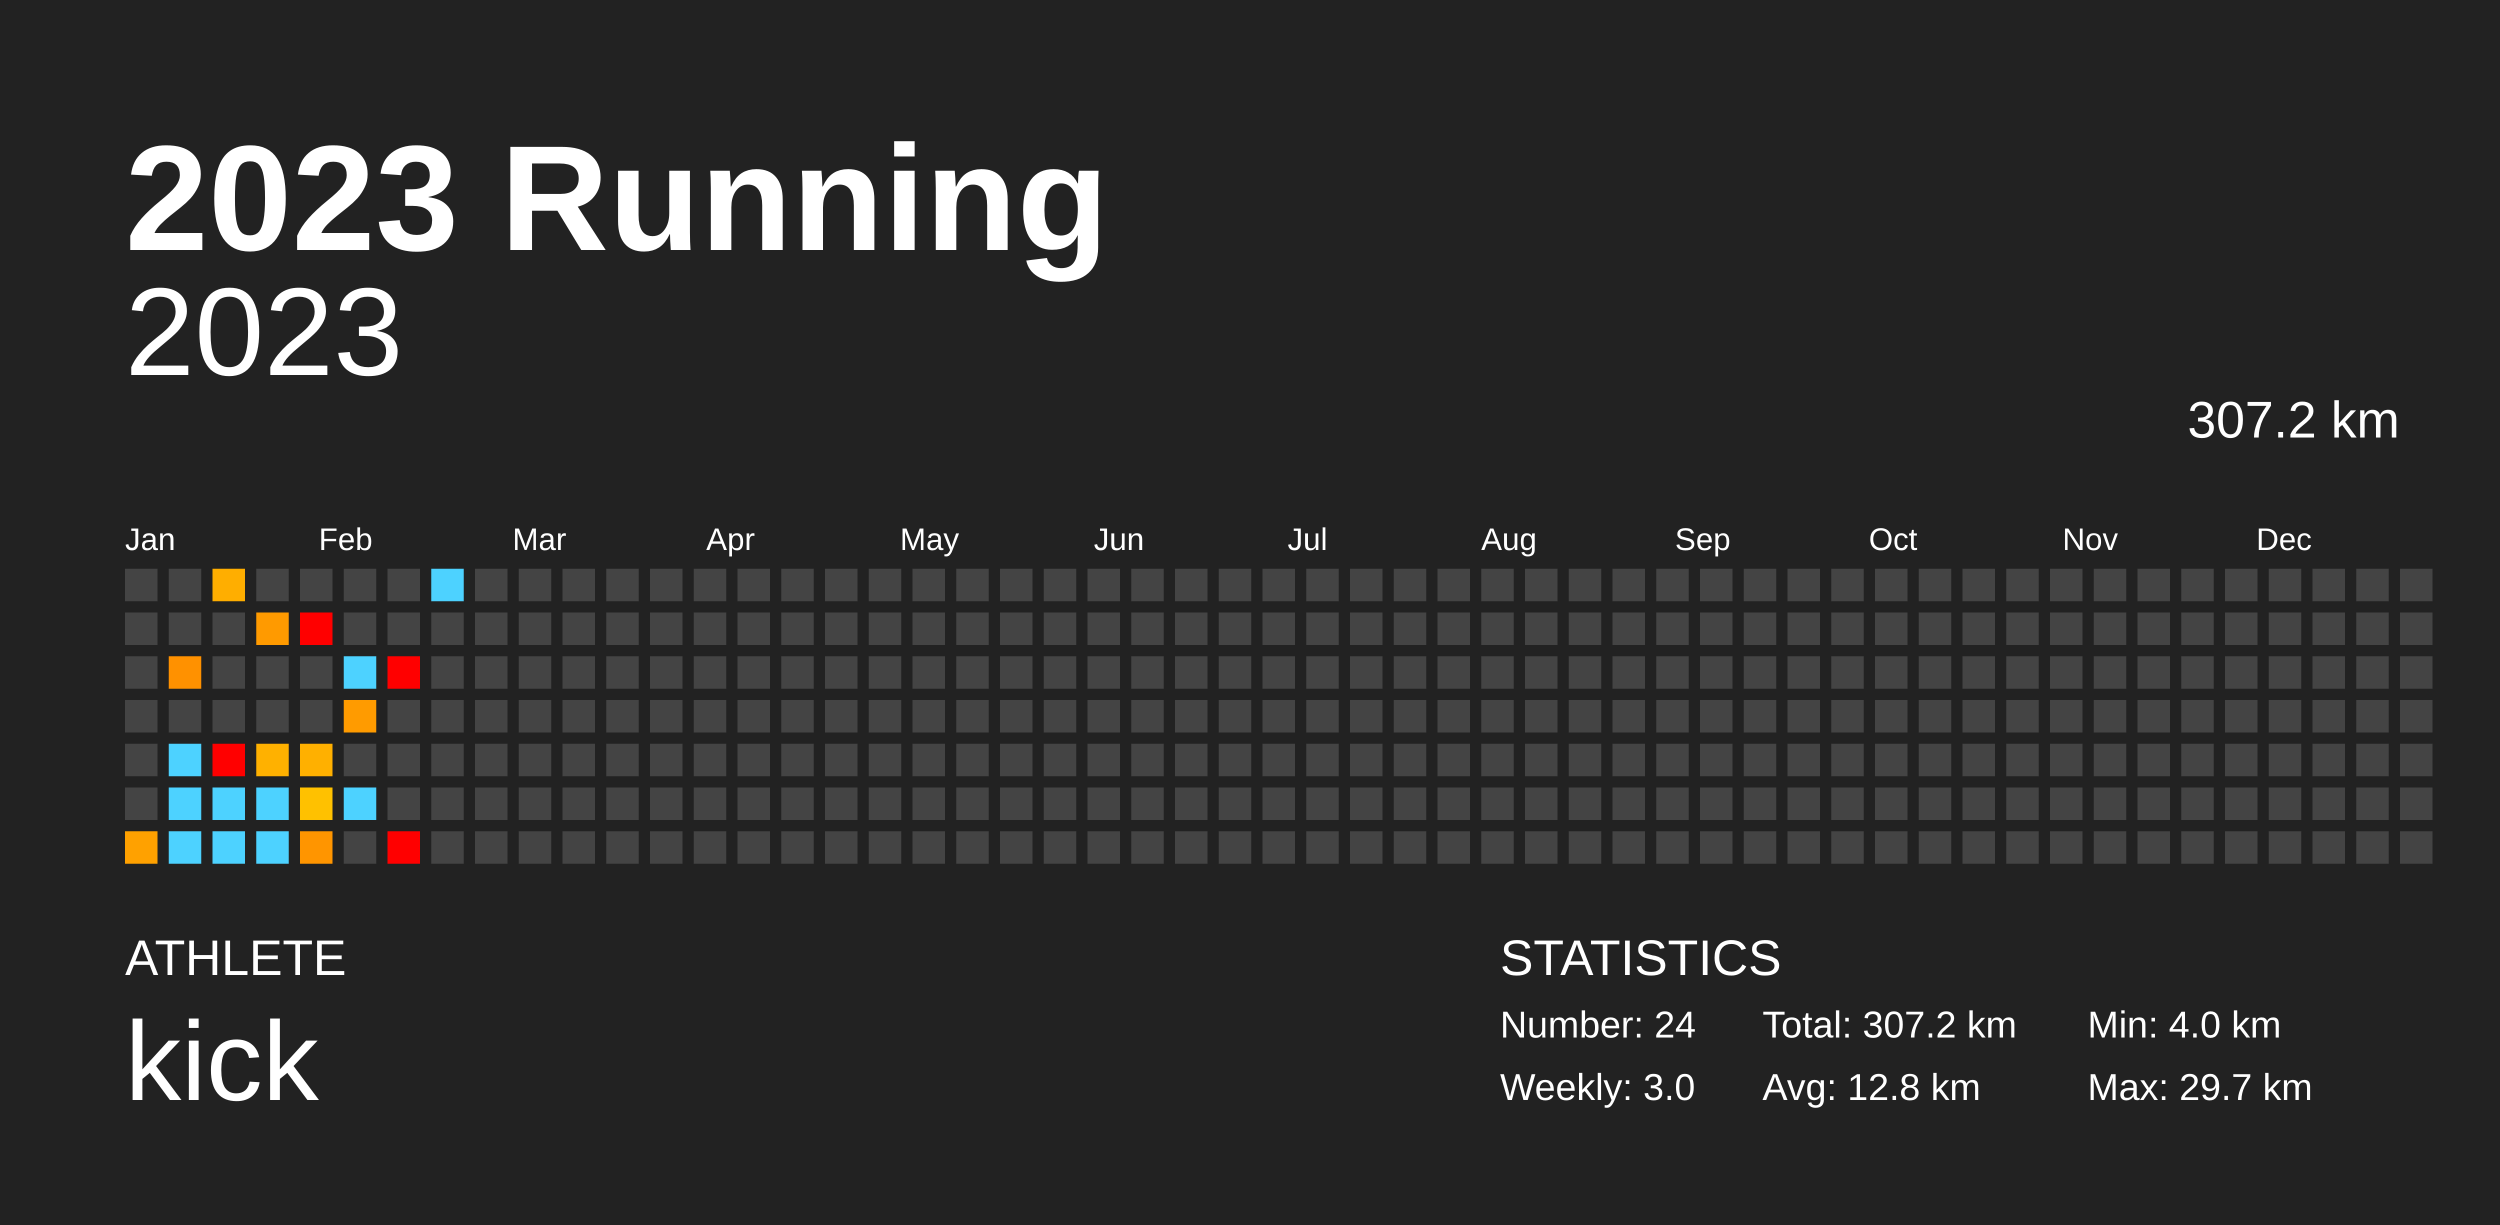
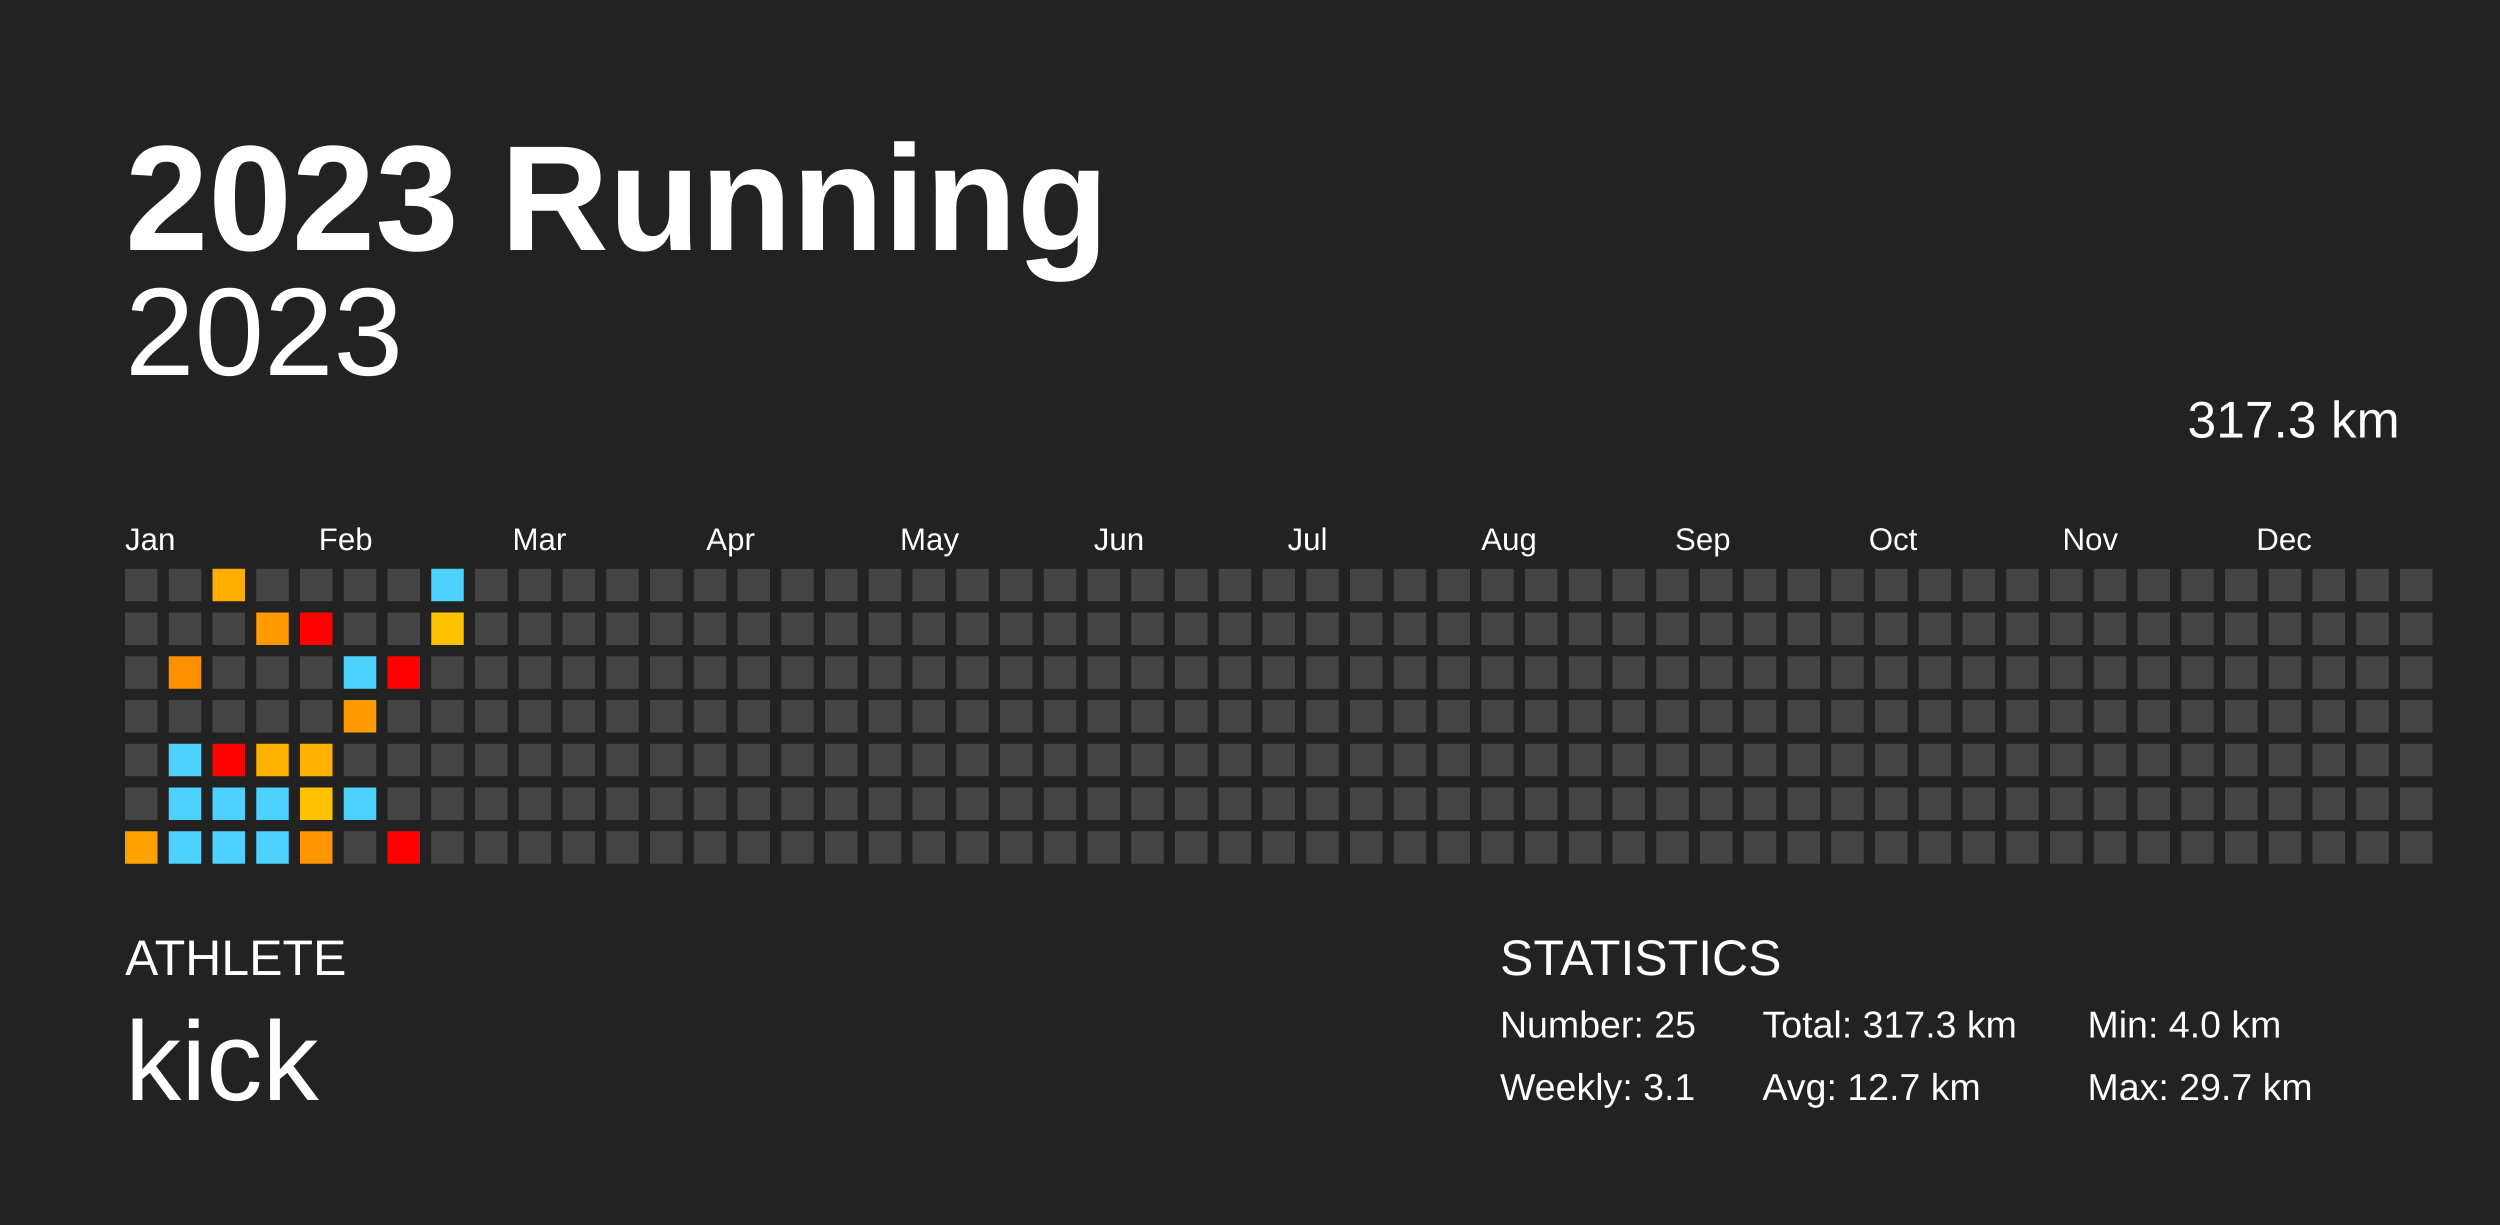
<svg xmlns="http://www.w3.org/2000/svg" baseProfile="full" height="98mm" version="1.1" viewBox="0,0,200,98" width="200mm">
  <defs />
  <rect fill="#222222" height="98" width="200" x="0" y="0" />
  <text fill="#FFFFFF" style="font-size:12px; font-family:Arial; font-weight:bold;" x="10" y="20">2023 Running</text>
  <text fill="#FFFFFF" style="font-size:4px; font-family:Arial" x="10" y="78">ATHLETE</text>
  <text fill="#FFFFFF" style="font-size:9px; font-family:Arial" x="10" y="88">kick</text>
  <text fill="#FFFFFF" style="font-size:4px; font-family:Arial" x="120" y="78">STATISTICS</text>
-   <text fill="#FFFFFF" style="font-size:3px; font-family:Arial" x="120" y="83">Number: 24</text>
-   <text fill="#FFFFFF" style="font-size:3px; font-family:Arial" x="120" y="88">Weekly: 3.0</text>
-   <text fill="#FFFFFF" style="font-size:3px; font-family:Arial" x="141" y="83">Total: 307.2 km</text>
-   <text fill="#FFFFFF" style="font-size:3px; font-family:Arial" x="141" y="88">Avg: 12.8 km</text>
+   <text fill="#FFFFFF" style="font-size:3px; font-family:Arial" x="120" y="83">Number: 25</text>
+   <text fill="#FFFFFF" style="font-size:3px; font-family:Arial" x="120" y="88">Weekly: 3.1</text>
+   <text fill="#FFFFFF" style="font-size:3px; font-family:Arial" x="141" y="83">Total: 317.3 km</text>
+   <text fill="#FFFFFF" style="font-size:3px; font-family:Arial" x="141" y="88">Avg: 12.7 km</text>
  <text fill="#FFFFFF" style="font-size:3px; font-family:Arial" x="167" y="83">Min: 4.0 km</text>
  <text fill="#FFFFFF" style="font-size:3px; font-family:Arial" x="167" y="88">Max: 29.7 km</text>
  <text alignment-baseline="hanging" fill="#FFFFFF" style="font-size:10.0px; font-family:Arial;" x="10" y="30">2023</text>
-   <text alignment-baseline="hanging" fill="#FFFFFF" style="font-size:4.125px; font-family:Arial;" x="175" y="35">307.2 km</text>
+   <text alignment-baseline="hanging" fill="#FFFFFF" style="font-size:4.125px; font-family:Arial;" x="175" y="35">317.3 km</text>
  <text fill="#FFFFFF" style="font-size:2.5px; font-family:Arial" x="10.0" y="44">Jan</text>
  <text fill="#FFFFFF" style="font-size:2.5px; font-family:Arial" x="25.5" y="44">Feb</text>
  <text fill="#FFFFFF" style="font-size:2.5px; font-family:Arial" x="41.0" y="44">Mar</text>
  <text fill="#FFFFFF" style="font-size:2.5px; font-family:Arial" x="56.5" y="44">Apr</text>
  <text fill="#FFFFFF" style="font-size:2.5px; font-family:Arial" x="72.0" y="44">May</text>
  <text fill="#FFFFFF" style="font-size:2.5px; font-family:Arial" x="87.5" y="44">Jun</text>
  <text fill="#FFFFFF" style="font-size:2.5px; font-family:Arial" x="103.0" y="44">Jul</text>
  <text fill="#FFFFFF" style="font-size:2.5px; font-family:Arial" x="118.5" y="44">Aug</text>
  <text fill="#FFFFFF" style="font-size:2.5px; font-family:Arial" x="134.0" y="44">Sep</text>
  <text fill="#FFFFFF" style="font-size:2.5px; font-family:Arial" x="149.5" y="44">Oct</text>
  <text fill="#FFFFFF" style="font-size:2.5px; font-family:Arial" x="165.0" y="44">Nov</text>
  <text fill="#FFFFFF" style="font-size:2.5px; font-family:Arial" x="180.5" y="44">Dec</text>
  <rect fill="#444444" height="2.6" width="2.6" x="10.0" y="45.5" />
  <rect fill="#444444" height="2.6" width="2.6" x="10.0" y="49.0" />
  <rect fill="#444444" height="2.6" width="2.6" x="10.0" y="52.5" />
  <rect fill="#444444" height="2.6" width="2.6" x="10.0" y="56.0" />
  <rect fill="#444444" height="2.6" width="2.6" x="10.0" y="59.5" />
  <rect fill="#444444" height="2.6" width="2.6" x="10.0" y="63.0" />
  <rect fill="#ffa100" height="2.6" width="2.6" x="10.0" y="66.5" />
  <rect fill="#444444" height="2.6" width="2.6" x="13.5" y="45.5" />
  <rect fill="#444444" height="2.6" width="2.6" x="13.5" y="49.0" />
  <rect fill="#ff9100" height="2.6" width="2.6" x="13.5" y="52.5" />
  <rect fill="#444444" height="2.6" width="2.6" x="13.5" y="56.0" />
  <rect fill="#4dd2ff" height="2.6" width="2.6" x="13.5" y="59.5" />
  <rect fill="#4dd2ff" height="2.6" width="2.6" x="13.5" y="63.0" />
  <rect fill="#4dd2ff" height="2.6" width="2.6" x="13.5" y="66.5" />
  <rect fill="#ffae00" height="2.6" width="2.6" x="17.0" y="45.5" />
  <rect fill="#444444" height="2.6" width="2.6" x="17.0" y="49.0" />
  <rect fill="#444444" height="2.6" width="2.6" x="17.0" y="52.5" />
  <rect fill="#444444" height="2.6" width="2.6" x="17.0" y="56.0" />
  <rect fill="red" height="2.6" width="2.6" x="17.0" y="59.5" />
  <rect fill="#4dd2ff" height="2.6" width="2.6" x="17.0" y="63.0" />
  <rect fill="#4dd2ff" height="2.6" width="2.6" x="17.0" y="66.5" />
  <rect fill="#444444" height="2.6" width="2.6" x="20.5" y="45.5" />
  <rect fill="#ff9a00" height="2.6" width="2.6" x="20.5" y="49.0" />
  <rect fill="#444444" height="2.6" width="2.6" x="20.5" y="52.5" />
  <rect fill="#444444" height="2.6" width="2.6" x="20.5" y="56.0" />
  <rect fill="#ffb100" height="2.6" width="2.6" x="20.5" y="59.5" />
  <rect fill="#4dd2ff" height="2.6" width="2.6" x="20.5" y="63.0" />
  <rect fill="#4dd2ff" height="2.6" width="2.6" x="20.5" y="66.5" />
  <rect fill="#444444" height="2.6" width="2.6" x="24.0" y="45.5" />
  <rect fill="red" height="2.6" width="2.6" x="24.0" y="49.0" />
  <rect fill="#444444" height="2.6" width="2.6" x="24.0" y="52.5" />
  <rect fill="#444444" height="2.6" width="2.6" x="24.0" y="56.0" />
  <rect fill="#ffb000" height="2.6" width="2.6" x="24.0" y="59.5" />
  <rect fill="#ffc100" height="2.6" width="2.6" x="24.0" y="63.0" />
  <rect fill="#ff9500" height="2.6" width="2.6" x="24.0" y="66.5" />
  <rect fill="#444444" height="2.6" width="2.6" x="27.5" y="45.5" />
  <rect fill="#444444" height="2.6" width="2.6" x="27.5" y="49.0" />
  <rect fill="#4dd2ff" height="2.6" width="2.6" x="27.5" y="52.5" />
  <rect fill="#ff9b00" height="2.6" width="2.6" x="27.5" y="56.0" />
  <rect fill="#444444" height="2.6" width="2.6" x="27.5" y="59.5" />
  <rect fill="#4dd2ff" height="2.6" width="2.6" x="27.5" y="63.0" />
  <rect fill="#444444" height="2.6" width="2.6" x="27.5" y="66.5" />
  <rect fill="#444444" height="2.6" width="2.6" x="31.0" y="45.5" />
  <rect fill="#444444" height="2.6" width="2.6" x="31.0" y="49.0" />
  <rect fill="red" height="2.6" width="2.6" x="31.0" y="52.5" />
  <rect fill="#444444" height="2.6" width="2.6" x="31.0" y="56.0" />
  <rect fill="#444444" height="2.6" width="2.6" x="31.0" y="59.5" />
  <rect fill="#444444" height="2.6" width="2.6" x="31.0" y="63.0" />
  <rect fill="red" height="2.6" width="2.6" x="31.0" y="66.5" />
  <rect fill="#4dd2ff" height="2.6" width="2.6" x="34.5" y="45.5" />
-   <rect fill="#444444" height="2.6" width="2.6" x="34.5" y="49.0" />
+   <rect fill="#ffc200" height="2.6" width="2.6" x="34.5" y="49.0" />
  <rect fill="#444444" height="2.6" width="2.6" x="34.5" y="52.5" />
  <rect fill="#444444" height="2.6" width="2.6" x="34.5" y="56.0" />
  <rect fill="#444444" height="2.6" width="2.6" x="34.5" y="59.5" />
  <rect fill="#444444" height="2.6" width="2.6" x="34.5" y="63.0" />
  <rect fill="#444444" height="2.6" width="2.6" x="34.5" y="66.5" />
  <rect fill="#444444" height="2.6" width="2.6" x="38.0" y="45.5" />
  <rect fill="#444444" height="2.6" width="2.6" x="38.0" y="49.0" />
  <rect fill="#444444" height="2.6" width="2.6" x="38.0" y="52.5" />
  <rect fill="#444444" height="2.6" width="2.6" x="38.0" y="56.0" />
  <rect fill="#444444" height="2.6" width="2.6" x="38.0" y="59.5" />
  <rect fill="#444444" height="2.6" width="2.6" x="38.0" y="63.0" />
  <rect fill="#444444" height="2.6" width="2.6" x="38.0" y="66.5" />
  <rect fill="#444444" height="2.6" width="2.6" x="41.5" y="45.5" />
  <rect fill="#444444" height="2.6" width="2.6" x="41.5" y="49.0" />
  <rect fill="#444444" height="2.6" width="2.6" x="41.5" y="52.5" />
  <rect fill="#444444" height="2.6" width="2.6" x="41.5" y="56.0" />
  <rect fill="#444444" height="2.6" width="2.6" x="41.5" y="59.5" />
  <rect fill="#444444" height="2.6" width="2.6" x="41.5" y="63.0" />
  <rect fill="#444444" height="2.6" width="2.6" x="41.5" y="66.5" />
  <rect fill="#444444" height="2.6" width="2.6" x="45.0" y="45.5" />
  <rect fill="#444444" height="2.6" width="2.6" x="45.0" y="49.0" />
  <rect fill="#444444" height="2.6" width="2.6" x="45.0" y="52.5" />
  <rect fill="#444444" height="2.6" width="2.6" x="45.0" y="56.0" />
  <rect fill="#444444" height="2.6" width="2.6" x="45.0" y="59.5" />
  <rect fill="#444444" height="2.6" width="2.6" x="45.0" y="63.0" />
  <rect fill="#444444" height="2.6" width="2.6" x="45.0" y="66.5" />
  <rect fill="#444444" height="2.6" width="2.6" x="48.5" y="45.5" />
  <rect fill="#444444" height="2.6" width="2.6" x="48.5" y="49.0" />
  <rect fill="#444444" height="2.6" width="2.6" x="48.5" y="52.5" />
  <rect fill="#444444" height="2.6" width="2.6" x="48.5" y="56.0" />
  <rect fill="#444444" height="2.6" width="2.6" x="48.5" y="59.5" />
  <rect fill="#444444" height="2.6" width="2.6" x="48.5" y="63.0" />
  <rect fill="#444444" height="2.6" width="2.6" x="48.5" y="66.5" />
  <rect fill="#444444" height="2.6" width="2.6" x="52.0" y="45.5" />
  <rect fill="#444444" height="2.6" width="2.6" x="52.0" y="49.0" />
  <rect fill="#444444" height="2.6" width="2.6" x="52.0" y="52.5" />
  <rect fill="#444444" height="2.6" width="2.6" x="52.0" y="56.0" />
  <rect fill="#444444" height="2.6" width="2.6" x="52.0" y="59.5" />
  <rect fill="#444444" height="2.6" width="2.6" x="52.0" y="63.0" />
  <rect fill="#444444" height="2.6" width="2.6" x="52.0" y="66.5" />
  <rect fill="#444444" height="2.6" width="2.6" x="55.5" y="45.5" />
  <rect fill="#444444" height="2.6" width="2.6" x="55.5" y="49.0" />
  <rect fill="#444444" height="2.6" width="2.6" x="55.5" y="52.5" />
  <rect fill="#444444" height="2.6" width="2.6" x="55.5" y="56.0" />
  <rect fill="#444444" height="2.6" width="2.6" x="55.5" y="59.5" />
  <rect fill="#444444" height="2.6" width="2.6" x="55.5" y="63.0" />
  <rect fill="#444444" height="2.6" width="2.6" x="55.5" y="66.5" />
  <rect fill="#444444" height="2.6" width="2.6" x="59.0" y="45.5" />
  <rect fill="#444444" height="2.6" width="2.6" x="59.0" y="49.0" />
  <rect fill="#444444" height="2.6" width="2.6" x="59.0" y="52.5" />
  <rect fill="#444444" height="2.6" width="2.6" x="59.0" y="56.0" />
  <rect fill="#444444" height="2.6" width="2.6" x="59.0" y="59.5" />
  <rect fill="#444444" height="2.6" width="2.6" x="59.0" y="63.0" />
  <rect fill="#444444" height="2.6" width="2.6" x="59.0" y="66.5" />
  <rect fill="#444444" height="2.6" width="2.6" x="62.5" y="45.5" />
  <rect fill="#444444" height="2.6" width="2.6" x="62.5" y="49.0" />
  <rect fill="#444444" height="2.6" width="2.6" x="62.5" y="52.5" />
  <rect fill="#444444" height="2.6" width="2.6" x="62.5" y="56.0" />
  <rect fill="#444444" height="2.6" width="2.6" x="62.5" y="59.5" />
  <rect fill="#444444" height="2.6" width="2.6" x="62.5" y="63.0" />
  <rect fill="#444444" height="2.6" width="2.6" x="62.5" y="66.5" />
  <rect fill="#444444" height="2.6" width="2.6" x="66.0" y="45.5" />
  <rect fill="#444444" height="2.6" width="2.6" x="66.0" y="49.0" />
  <rect fill="#444444" height="2.6" width="2.6" x="66.0" y="52.5" />
  <rect fill="#444444" height="2.6" width="2.6" x="66.0" y="56.0" />
  <rect fill="#444444" height="2.6" width="2.6" x="66.0" y="59.5" />
  <rect fill="#444444" height="2.6" width="2.6" x="66.0" y="63.0" />
  <rect fill="#444444" height="2.6" width="2.6" x="66.0" y="66.5" />
  <rect fill="#444444" height="2.6" width="2.6" x="69.5" y="45.5" />
  <rect fill="#444444" height="2.6" width="2.6" x="69.5" y="49.0" />
  <rect fill="#444444" height="2.6" width="2.6" x="69.5" y="52.5" />
  <rect fill="#444444" height="2.6" width="2.6" x="69.5" y="56.0" />
  <rect fill="#444444" height="2.6" width="2.6" x="69.5" y="59.5" />
  <rect fill="#444444" height="2.6" width="2.6" x="69.5" y="63.0" />
  <rect fill="#444444" height="2.6" width="2.6" x="69.5" y="66.5" />
  <rect fill="#444444" height="2.6" width="2.6" x="73.0" y="45.5" />
  <rect fill="#444444" height="2.6" width="2.6" x="73.0" y="49.0" />
  <rect fill="#444444" height="2.6" width="2.6" x="73.0" y="52.5" />
  <rect fill="#444444" height="2.6" width="2.6" x="73.0" y="56.0" />
  <rect fill="#444444" height="2.6" width="2.6" x="73.0" y="59.5" />
  <rect fill="#444444" height="2.6" width="2.6" x="73.0" y="63.0" />
  <rect fill="#444444" height="2.6" width="2.6" x="73.0" y="66.5" />
  <rect fill="#444444" height="2.6" width="2.6" x="76.5" y="45.5" />
  <rect fill="#444444" height="2.6" width="2.6" x="76.5" y="49.0" />
  <rect fill="#444444" height="2.6" width="2.6" x="76.5" y="52.5" />
  <rect fill="#444444" height="2.6" width="2.6" x="76.5" y="56.0" />
  <rect fill="#444444" height="2.6" width="2.6" x="76.5" y="59.5" />
  <rect fill="#444444" height="2.6" width="2.6" x="76.5" y="63.0" />
  <rect fill="#444444" height="2.6" width="2.6" x="76.5" y="66.5" />
  <rect fill="#444444" height="2.6" width="2.6" x="80.0" y="45.5" />
  <rect fill="#444444" height="2.6" width="2.6" x="80.0" y="49.0" />
  <rect fill="#444444" height="2.6" width="2.6" x="80.0" y="52.5" />
  <rect fill="#444444" height="2.6" width="2.6" x="80.0" y="56.0" />
  <rect fill="#444444" height="2.6" width="2.6" x="80.0" y="59.5" />
  <rect fill="#444444" height="2.6" width="2.6" x="80.0" y="63.0" />
  <rect fill="#444444" height="2.6" width="2.6" x="80.0" y="66.5" />
  <rect fill="#444444" height="2.6" width="2.6" x="83.5" y="45.5" />
  <rect fill="#444444" height="2.6" width="2.6" x="83.5" y="49.0" />
  <rect fill="#444444" height="2.6" width="2.6" x="83.5" y="52.5" />
  <rect fill="#444444" height="2.6" width="2.6" x="83.5" y="56.0" />
  <rect fill="#444444" height="2.6" width="2.6" x="83.5" y="59.5" />
  <rect fill="#444444" height="2.6" width="2.6" x="83.5" y="63.0" />
  <rect fill="#444444" height="2.6" width="2.6" x="83.5" y="66.5" />
  <rect fill="#444444" height="2.6" width="2.6" x="87.0" y="45.5" />
  <rect fill="#444444" height="2.6" width="2.6" x="87.0" y="49.0" />
  <rect fill="#444444" height="2.6" width="2.6" x="87.0" y="52.5" />
  <rect fill="#444444" height="2.6" width="2.6" x="87.0" y="56.0" />
  <rect fill="#444444" height="2.6" width="2.6" x="87.0" y="59.5" />
  <rect fill="#444444" height="2.6" width="2.6" x="87.0" y="63.0" />
  <rect fill="#444444" height="2.6" width="2.6" x="87.0" y="66.5" />
  <rect fill="#444444" height="2.6" width="2.6" x="90.5" y="45.5" />
  <rect fill="#444444" height="2.6" width="2.6" x="90.5" y="49.0" />
  <rect fill="#444444" height="2.6" width="2.6" x="90.5" y="52.5" />
  <rect fill="#444444" height="2.6" width="2.6" x="90.5" y="56.0" />
  <rect fill="#444444" height="2.6" width="2.6" x="90.5" y="59.5" />
  <rect fill="#444444" height="2.6" width="2.6" x="90.5" y="63.0" />
  <rect fill="#444444" height="2.6" width="2.6" x="90.5" y="66.5" />
  <rect fill="#444444" height="2.6" width="2.6" x="94.0" y="45.5" />
  <rect fill="#444444" height="2.6" width="2.6" x="94.0" y="49.0" />
  <rect fill="#444444" height="2.6" width="2.6" x="94.0" y="52.5" />
  <rect fill="#444444" height="2.6" width="2.6" x="94.0" y="56.0" />
  <rect fill="#444444" height="2.6" width="2.6" x="94.0" y="59.5" />
  <rect fill="#444444" height="2.6" width="2.6" x="94.0" y="63.0" />
  <rect fill="#444444" height="2.6" width="2.6" x="94.0" y="66.5" />
  <rect fill="#444444" height="2.6" width="2.6" x="97.5" y="45.5" />
  <rect fill="#444444" height="2.6" width="2.6" x="97.5" y="49.0" />
  <rect fill="#444444" height="2.6" width="2.6" x="97.5" y="52.5" />
  <rect fill="#444444" height="2.6" width="2.6" x="97.5" y="56.0" />
  <rect fill="#444444" height="2.6" width="2.6" x="97.5" y="59.5" />
  <rect fill="#444444" height="2.6" width="2.6" x="97.5" y="63.0" />
  <rect fill="#444444" height="2.6" width="2.6" x="97.5" y="66.5" />
  <rect fill="#444444" height="2.6" width="2.6" x="101.0" y="45.5" />
  <rect fill="#444444" height="2.6" width="2.6" x="101.0" y="49.0" />
  <rect fill="#444444" height="2.6" width="2.6" x="101.0" y="52.5" />
  <rect fill="#444444" height="2.6" width="2.6" x="101.0" y="56.0" />
  <rect fill="#444444" height="2.6" width="2.6" x="101.0" y="59.5" />
  <rect fill="#444444" height="2.6" width="2.6" x="101.0" y="63.0" />
  <rect fill="#444444" height="2.6" width="2.6" x="101.0" y="66.5" />
  <rect fill="#444444" height="2.6" width="2.6" x="104.5" y="45.5" />
  <rect fill="#444444" height="2.6" width="2.6" x="104.5" y="49.0" />
  <rect fill="#444444" height="2.6" width="2.6" x="104.5" y="52.5" />
  <rect fill="#444444" height="2.6" width="2.6" x="104.5" y="56.0" />
  <rect fill="#444444" height="2.6" width="2.6" x="104.5" y="59.5" />
  <rect fill="#444444" height="2.6" width="2.6" x="104.5" y="63.0" />
  <rect fill="#444444" height="2.6" width="2.6" x="104.5" y="66.5" />
  <rect fill="#444444" height="2.6" width="2.6" x="108.0" y="45.5" />
  <rect fill="#444444" height="2.6" width="2.6" x="108.0" y="49.0" />
  <rect fill="#444444" height="2.6" width="2.6" x="108.0" y="52.5" />
  <rect fill="#444444" height="2.6" width="2.6" x="108.0" y="56.0" />
  <rect fill="#444444" height="2.6" width="2.6" x="108.0" y="59.5" />
  <rect fill="#444444" height="2.6" width="2.6" x="108.0" y="63.0" />
  <rect fill="#444444" height="2.6" width="2.6" x="108.0" y="66.5" />
  <rect fill="#444444" height="2.6" width="2.6" x="111.5" y="45.5" />
  <rect fill="#444444" height="2.6" width="2.6" x="111.5" y="49.0" />
  <rect fill="#444444" height="2.6" width="2.6" x="111.5" y="52.5" />
  <rect fill="#444444" height="2.6" width="2.6" x="111.5" y="56.0" />
  <rect fill="#444444" height="2.6" width="2.6" x="111.5" y="59.5" />
  <rect fill="#444444" height="2.6" width="2.6" x="111.5" y="63.0" />
  <rect fill="#444444" height="2.6" width="2.6" x="111.5" y="66.5" />
  <rect fill="#444444" height="2.6" width="2.6" x="115.0" y="45.5" />
  <rect fill="#444444" height="2.6" width="2.6" x="115.0" y="49.0" />
  <rect fill="#444444" height="2.6" width="2.6" x="115.0" y="52.5" />
  <rect fill="#444444" height="2.6" width="2.6" x="115.0" y="56.0" />
  <rect fill="#444444" height="2.6" width="2.6" x="115.0" y="59.5" />
  <rect fill="#444444" height="2.6" width="2.6" x="115.0" y="63.0" />
  <rect fill="#444444" height="2.6" width="2.6" x="115.0" y="66.5" />
  <rect fill="#444444" height="2.6" width="2.6" x="118.5" y="45.5" />
  <rect fill="#444444" height="2.6" width="2.6" x="118.5" y="49.0" />
  <rect fill="#444444" height="2.6" width="2.6" x="118.5" y="52.5" />
  <rect fill="#444444" height="2.6" width="2.6" x="118.5" y="56.0" />
  <rect fill="#444444" height="2.6" width="2.6" x="118.5" y="59.5" />
  <rect fill="#444444" height="2.6" width="2.6" x="118.5" y="63.0" />
  <rect fill="#444444" height="2.6" width="2.6" x="118.5" y="66.5" />
  <rect fill="#444444" height="2.6" width="2.6" x="122.0" y="45.5" />
  <rect fill="#444444" height="2.6" width="2.6" x="122.0" y="49.0" />
  <rect fill="#444444" height="2.6" width="2.6" x="122.0" y="52.5" />
  <rect fill="#444444" height="2.6" width="2.6" x="122.0" y="56.0" />
  <rect fill="#444444" height="2.6" width="2.6" x="122.0" y="59.5" />
  <rect fill="#444444" height="2.6" width="2.6" x="122.0" y="63.0" />
  <rect fill="#444444" height="2.6" width="2.6" x="122.0" y="66.5" />
  <rect fill="#444444" height="2.6" width="2.6" x="125.5" y="45.5" />
  <rect fill="#444444" height="2.6" width="2.6" x="125.5" y="49.0" />
  <rect fill="#444444" height="2.6" width="2.6" x="125.5" y="52.5" />
  <rect fill="#444444" height="2.6" width="2.6" x="125.5" y="56.0" />
  <rect fill="#444444" height="2.6" width="2.6" x="125.5" y="59.5" />
  <rect fill="#444444" height="2.6" width="2.6" x="125.5" y="63.0" />
  <rect fill="#444444" height="2.6" width="2.6" x="125.5" y="66.5" />
  <rect fill="#444444" height="2.6" width="2.6" x="129.0" y="45.5" />
  <rect fill="#444444" height="2.6" width="2.6" x="129.0" y="49.0" />
  <rect fill="#444444" height="2.6" width="2.6" x="129.0" y="52.5" />
  <rect fill="#444444" height="2.6" width="2.6" x="129.0" y="56.0" />
  <rect fill="#444444" height="2.6" width="2.6" x="129.0" y="59.5" />
  <rect fill="#444444" height="2.6" width="2.6" x="129.0" y="63.0" />
  <rect fill="#444444" height="2.6" width="2.6" x="129.0" y="66.5" />
  <rect fill="#444444" height="2.6" width="2.6" x="132.5" y="45.5" />
  <rect fill="#444444" height="2.6" width="2.6" x="132.5" y="49.0" />
  <rect fill="#444444" height="2.6" width="2.6" x="132.5" y="52.5" />
  <rect fill="#444444" height="2.6" width="2.6" x="132.5" y="56.0" />
  <rect fill="#444444" height="2.6" width="2.6" x="132.5" y="59.5" />
  <rect fill="#444444" height="2.6" width="2.6" x="132.5" y="63.0" />
  <rect fill="#444444" height="2.6" width="2.6" x="132.5" y="66.5" />
  <rect fill="#444444" height="2.6" width="2.6" x="136.0" y="45.5" />
  <rect fill="#444444" height="2.6" width="2.6" x="136.0" y="49.0" />
  <rect fill="#444444" height="2.6" width="2.6" x="136.0" y="52.5" />
  <rect fill="#444444" height="2.6" width="2.6" x="136.0" y="56.0" />
  <rect fill="#444444" height="2.6" width="2.6" x="136.0" y="59.5" />
  <rect fill="#444444" height="2.6" width="2.6" x="136.0" y="63.0" />
  <rect fill="#444444" height="2.6" width="2.6" x="136.0" y="66.5" />
  <rect fill="#444444" height="2.6" width="2.6" x="139.5" y="45.5" />
  <rect fill="#444444" height="2.6" width="2.6" x="139.5" y="49.0" />
  <rect fill="#444444" height="2.6" width="2.6" x="139.5" y="52.5" />
  <rect fill="#444444" height="2.6" width="2.6" x="139.5" y="56.0" />
  <rect fill="#444444" height="2.6" width="2.6" x="139.5" y="59.5" />
  <rect fill="#444444" height="2.6" width="2.6" x="139.5" y="63.0" />
  <rect fill="#444444" height="2.6" width="2.6" x="139.5" y="66.5" />
  <rect fill="#444444" height="2.6" width="2.6" x="143.0" y="45.5" />
  <rect fill="#444444" height="2.6" width="2.6" x="143.0" y="49.0" />
  <rect fill="#444444" height="2.6" width="2.6" x="143.0" y="52.5" />
  <rect fill="#444444" height="2.6" width="2.6" x="143.0" y="56.0" />
  <rect fill="#444444" height="2.6" width="2.6" x="143.0" y="59.5" />
  <rect fill="#444444" height="2.6" width="2.6" x="143.0" y="63.0" />
  <rect fill="#444444" height="2.6" width="2.6" x="143.0" y="66.5" />
  <rect fill="#444444" height="2.6" width="2.6" x="146.5" y="45.5" />
  <rect fill="#444444" height="2.6" width="2.6" x="146.5" y="49.0" />
  <rect fill="#444444" height="2.6" width="2.6" x="146.5" y="52.5" />
  <rect fill="#444444" height="2.6" width="2.6" x="146.5" y="56.0" />
  <rect fill="#444444" height="2.6" width="2.6" x="146.5" y="59.5" />
  <rect fill="#444444" height="2.6" width="2.6" x="146.5" y="63.0" />
  <rect fill="#444444" height="2.6" width="2.6" x="146.5" y="66.5" />
  <rect fill="#444444" height="2.6" width="2.6" x="150.0" y="45.5" />
  <rect fill="#444444" height="2.6" width="2.6" x="150.0" y="49.0" />
  <rect fill="#444444" height="2.6" width="2.6" x="150.0" y="52.5" />
  <rect fill="#444444" height="2.6" width="2.6" x="150.0" y="56.0" />
  <rect fill="#444444" height="2.6" width="2.6" x="150.0" y="59.5" />
  <rect fill="#444444" height="2.6" width="2.6" x="150.0" y="63.0" />
  <rect fill="#444444" height="2.6" width="2.6" x="150.0" y="66.5" />
  <rect fill="#444444" height="2.6" width="2.6" x="153.5" y="45.5" />
  <rect fill="#444444" height="2.6" width="2.6" x="153.5" y="49.0" />
  <rect fill="#444444" height="2.6" width="2.6" x="153.5" y="52.5" />
  <rect fill="#444444" height="2.6" width="2.6" x="153.5" y="56.0" />
  <rect fill="#444444" height="2.6" width="2.6" x="153.5" y="59.5" />
  <rect fill="#444444" height="2.6" width="2.6" x="153.5" y="63.0" />
  <rect fill="#444444" height="2.6" width="2.6" x="153.5" y="66.5" />
  <rect fill="#444444" height="2.6" width="2.6" x="157.0" y="45.5" />
  <rect fill="#444444" height="2.6" width="2.6" x="157.0" y="49.0" />
  <rect fill="#444444" height="2.6" width="2.6" x="157.0" y="52.5" />
  <rect fill="#444444" height="2.6" width="2.6" x="157.0" y="56.0" />
  <rect fill="#444444" height="2.6" width="2.6" x="157.0" y="59.5" />
  <rect fill="#444444" height="2.6" width="2.6" x="157.0" y="63.0" />
  <rect fill="#444444" height="2.6" width="2.6" x="157.0" y="66.5" />
  <rect fill="#444444" height="2.6" width="2.6" x="160.5" y="45.5" />
  <rect fill="#444444" height="2.6" width="2.6" x="160.5" y="49.0" />
  <rect fill="#444444" height="2.6" width="2.6" x="160.5" y="52.5" />
  <rect fill="#444444" height="2.6" width="2.6" x="160.5" y="56.0" />
  <rect fill="#444444" height="2.6" width="2.6" x="160.5" y="59.5" />
  <rect fill="#444444" height="2.6" width="2.6" x="160.5" y="63.0" />
  <rect fill="#444444" height="2.6" width="2.6" x="160.5" y="66.5" />
  <rect fill="#444444" height="2.6" width="2.6" x="164.0" y="45.5" />
  <rect fill="#444444" height="2.6" width="2.6" x="164.0" y="49.0" />
  <rect fill="#444444" height="2.6" width="2.6" x="164.0" y="52.5" />
  <rect fill="#444444" height="2.6" width="2.6" x="164.0" y="56.0" />
  <rect fill="#444444" height="2.6" width="2.6" x="164.0" y="59.5" />
  <rect fill="#444444" height="2.6" width="2.6" x="164.0" y="63.0" />
  <rect fill="#444444" height="2.6" width="2.6" x="164.0" y="66.5" />
  <rect fill="#444444" height="2.6" width="2.6" x="167.5" y="45.5" />
  <rect fill="#444444" height="2.6" width="2.6" x="167.5" y="49.0" />
  <rect fill="#444444" height="2.6" width="2.6" x="167.5" y="52.5" />
  <rect fill="#444444" height="2.6" width="2.6" x="167.5" y="56.0" />
  <rect fill="#444444" height="2.6" width="2.6" x="167.5" y="59.5" />
  <rect fill="#444444" height="2.6" width="2.6" x="167.5" y="63.0" />
  <rect fill="#444444" height="2.6" width="2.6" x="167.5" y="66.5" />
  <rect fill="#444444" height="2.6" width="2.6" x="171.0" y="45.5" />
  <rect fill="#444444" height="2.6" width="2.6" x="171.0" y="49.0" />
  <rect fill="#444444" height="2.6" width="2.6" x="171.0" y="52.5" />
  <rect fill="#444444" height="2.6" width="2.6" x="171.0" y="56.0" />
  <rect fill="#444444" height="2.6" width="2.6" x="171.0" y="59.5" />
  <rect fill="#444444" height="2.6" width="2.6" x="171.0" y="63.0" />
  <rect fill="#444444" height="2.6" width="2.6" x="171.0" y="66.5" />
  <rect fill="#444444" height="2.6" width="2.6" x="174.5" y="45.5" />
  <rect fill="#444444" height="2.6" width="2.6" x="174.5" y="49.0" />
  <rect fill="#444444" height="2.6" width="2.6" x="174.5" y="52.5" />
  <rect fill="#444444" height="2.6" width="2.6" x="174.5" y="56.0" />
  <rect fill="#444444" height="2.6" width="2.6" x="174.5" y="59.5" />
  <rect fill="#444444" height="2.6" width="2.6" x="174.5" y="63.0" />
  <rect fill="#444444" height="2.6" width="2.6" x="174.5" y="66.5" />
  <rect fill="#444444" height="2.6" width="2.6" x="178.0" y="45.5" />
  <rect fill="#444444" height="2.6" width="2.6" x="178.0" y="49.0" />
  <rect fill="#444444" height="2.6" width="2.6" x="178.0" y="52.5" />
  <rect fill="#444444" height="2.6" width="2.6" x="178.0" y="56.0" />
  <rect fill="#444444" height="2.6" width="2.6" x="178.0" y="59.5" />
  <rect fill="#444444" height="2.6" width="2.6" x="178.0" y="63.0" />
  <rect fill="#444444" height="2.6" width="2.6" x="178.0" y="66.5" />
  <rect fill="#444444" height="2.6" width="2.6" x="181.5" y="45.5" />
  <rect fill="#444444" height="2.6" width="2.6" x="181.5" y="49.0" />
  <rect fill="#444444" height="2.6" width="2.6" x="181.5" y="52.5" />
  <rect fill="#444444" height="2.6" width="2.6" x="181.5" y="56.0" />
  <rect fill="#444444" height="2.6" width="2.6" x="181.5" y="59.5" />
  <rect fill="#444444" height="2.6" width="2.6" x="181.5" y="63.0" />
  <rect fill="#444444" height="2.6" width="2.6" x="181.5" y="66.5" />
  <rect fill="#444444" height="2.6" width="2.6" x="185.0" y="45.5" />
  <rect fill="#444444" height="2.6" width="2.6" x="185.0" y="49.0" />
  <rect fill="#444444" height="2.6" width="2.6" x="185.0" y="52.5" />
  <rect fill="#444444" height="2.6" width="2.6" x="185.0" y="56.0" />
  <rect fill="#444444" height="2.6" width="2.6" x="185.0" y="59.5" />
  <rect fill="#444444" height="2.6" width="2.6" x="185.0" y="63.0" />
  <rect fill="#444444" height="2.6" width="2.6" x="185.0" y="66.5" />
  <rect fill="#444444" height="2.6" width="2.6" x="188.5" y="45.5" />
  <rect fill="#444444" height="2.6" width="2.6" x="188.5" y="49.0" />
  <rect fill="#444444" height="2.6" width="2.6" x="188.5" y="52.5" />
  <rect fill="#444444" height="2.6" width="2.6" x="188.5" y="56.0" />
  <rect fill="#444444" height="2.6" width="2.6" x="188.5" y="59.5" />
  <rect fill="#444444" height="2.6" width="2.6" x="188.5" y="63.0" />
  <rect fill="#444444" height="2.6" width="2.6" x="188.5" y="66.5" />
  <rect fill="#444444" height="2.6" width="2.6" x="192.0" y="45.5" />
  <rect fill="#444444" height="2.6" width="2.6" x="192.0" y="49.0" />
  <rect fill="#444444" height="2.6" width="2.6" x="192.0" y="52.5" />
  <rect fill="#444444" height="2.6" width="2.6" x="192.0" y="56.0" />
  <rect fill="#444444" height="2.6" width="2.6" x="192.0" y="59.5" />
  <rect fill="#444444" height="2.6" width="2.6" x="192.0" y="63.0" />
  <rect fill="#444444" height="2.6" width="2.6" x="192.0" y="66.5" />
</svg>
